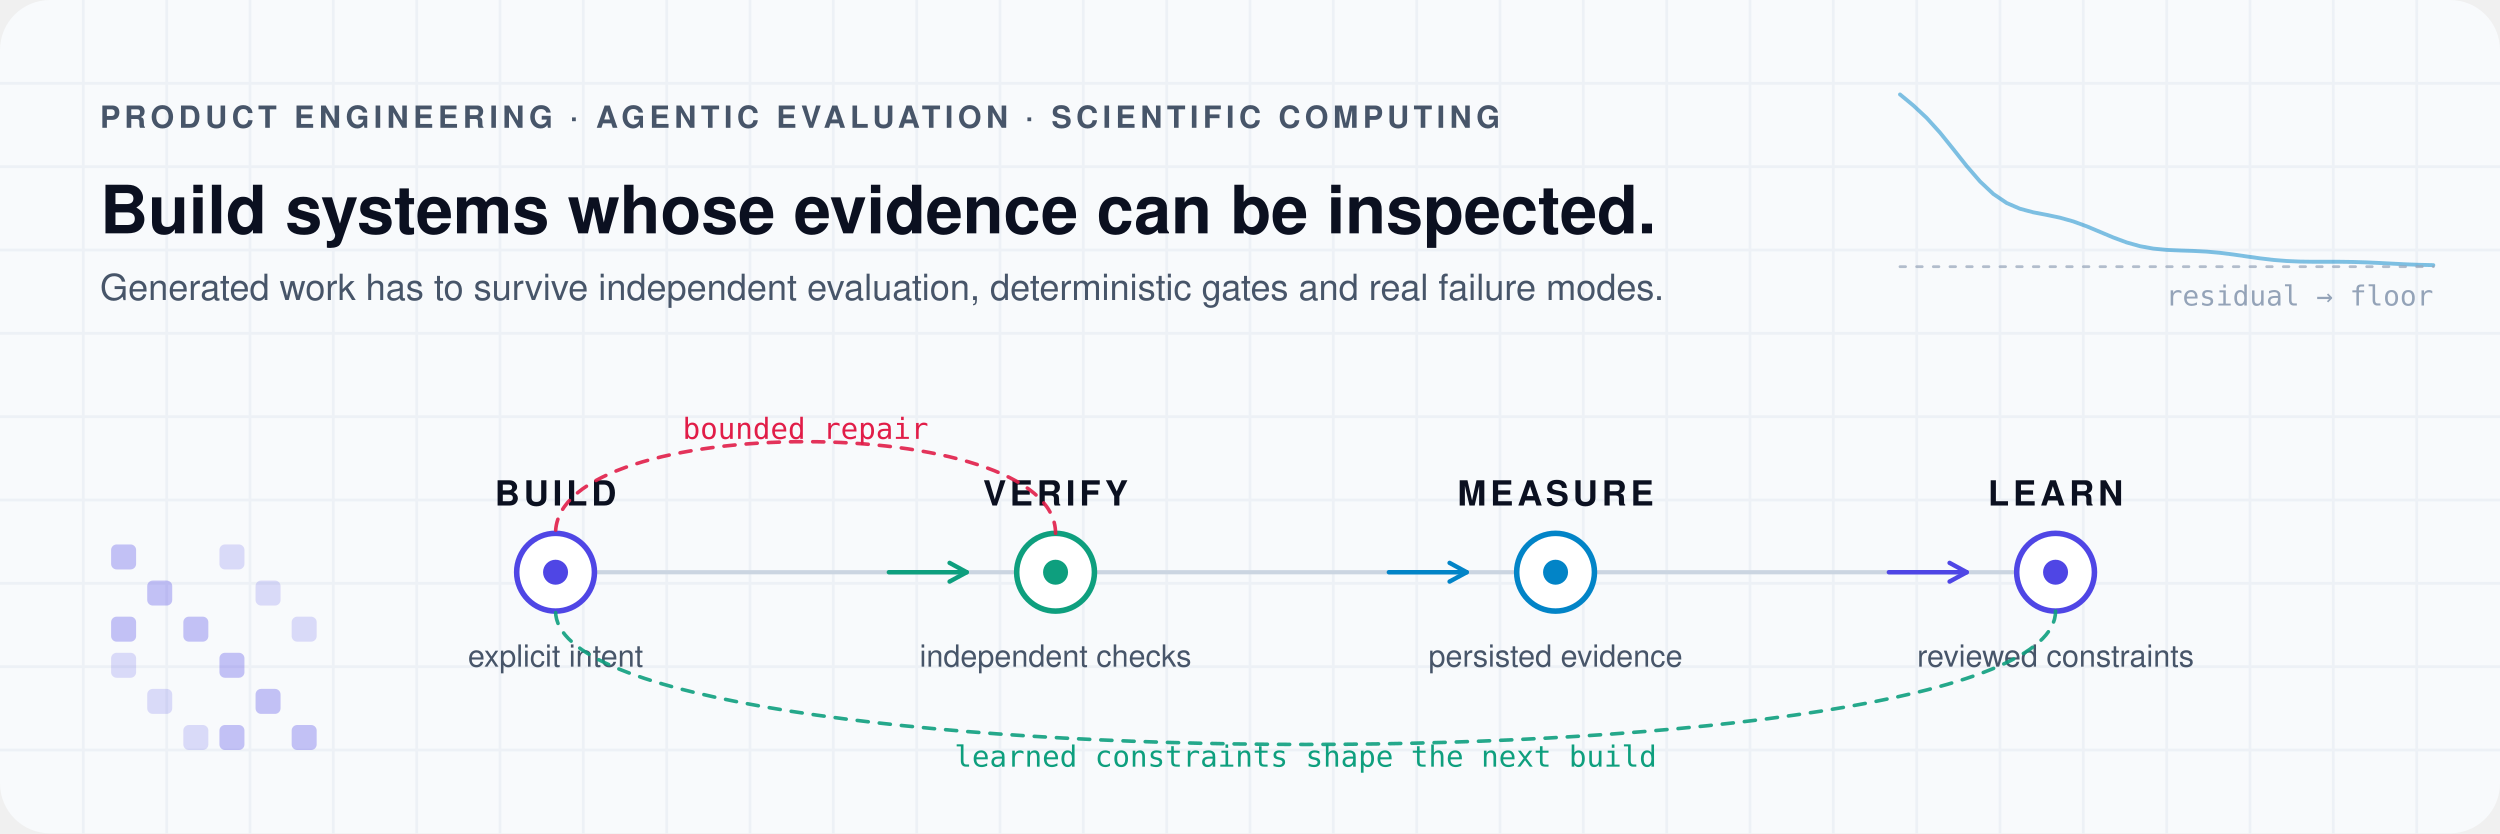
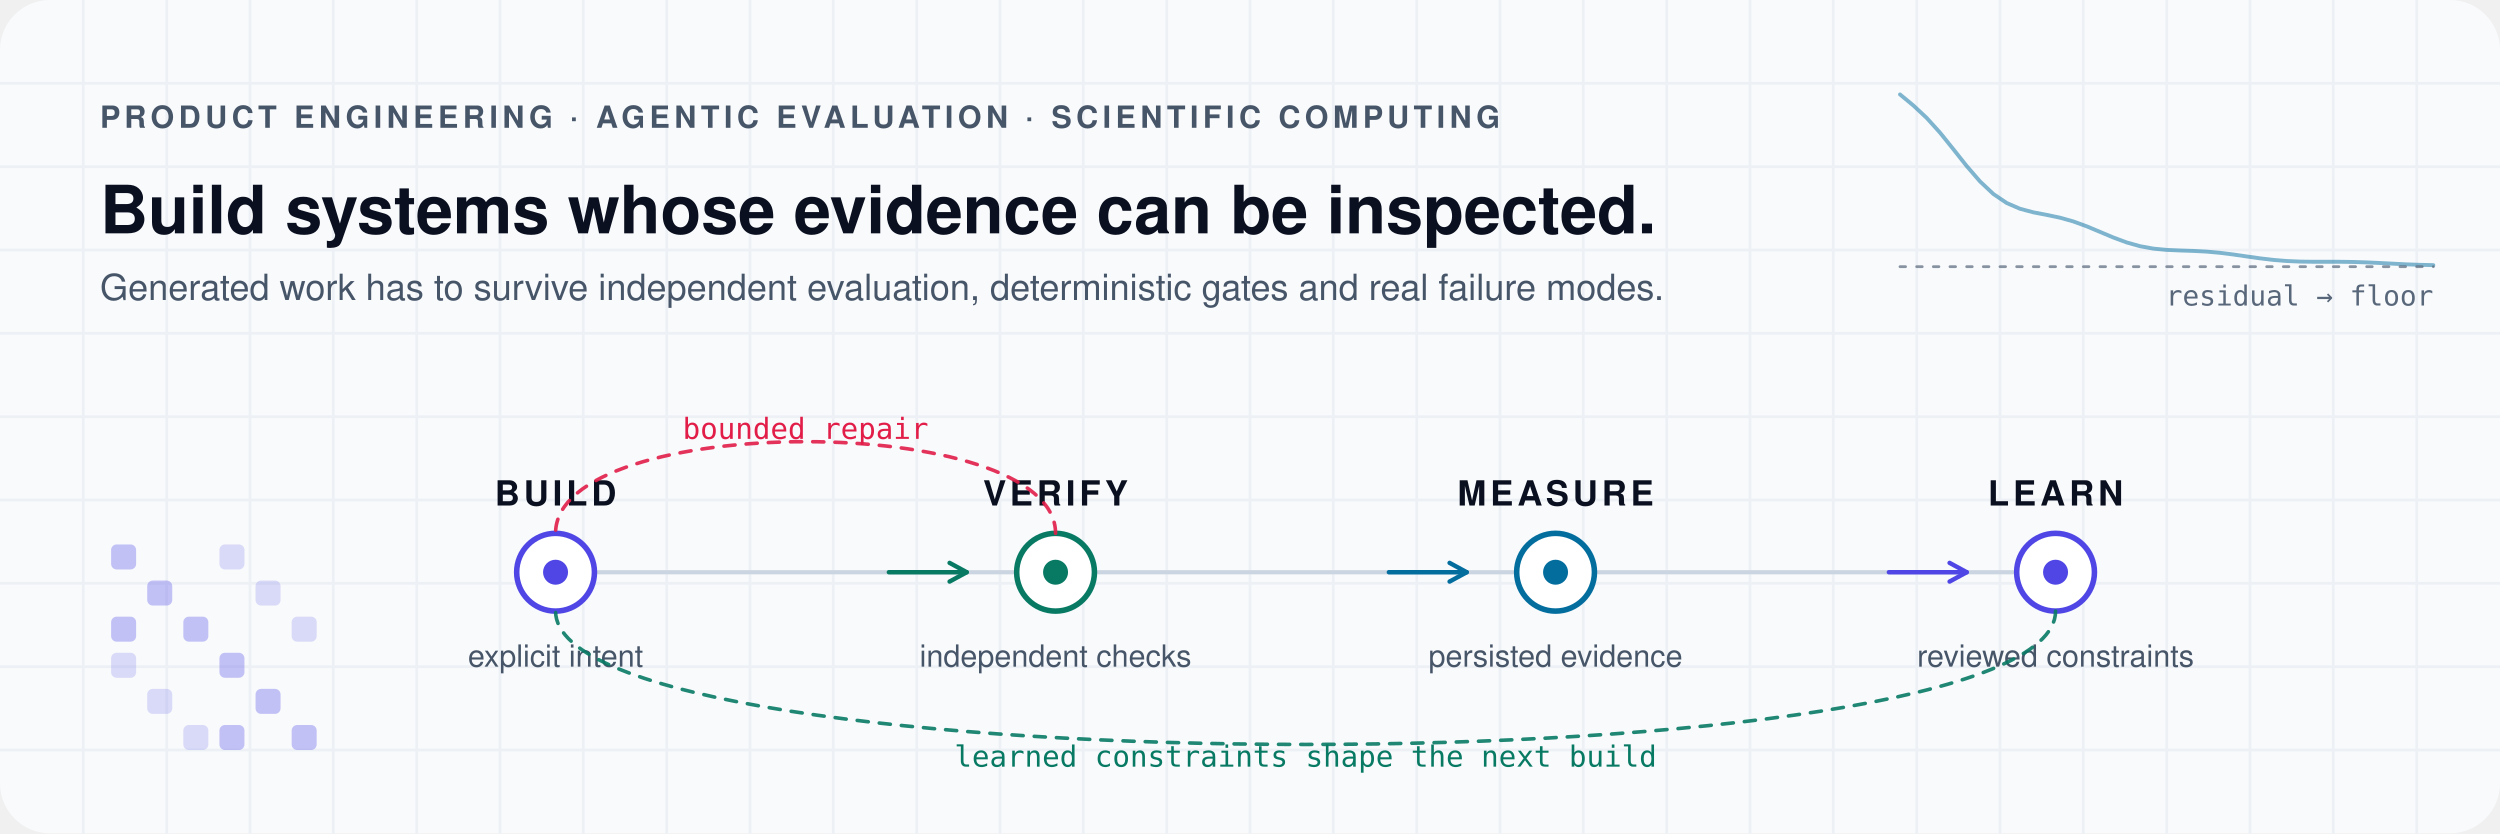
<svg xmlns="http://www.w3.org/2000/svg" width="900" height="300" viewBox="0 0 900 300" role="img" aria-labelledby="title desc">
  <g font-family="-apple-system,BlinkMacSystemFont,'Segoe UI',Helvetica,Arial,sans-serif">
    <rect x="0" y="0" width="900" height="300" rx="18" fill="#F8FAFC" />
    <path d="M 30 0 V 300 M 60 0 V 300 M 90 0 V 300 M 120 0 V 300 M 150 0 V 300 M 180 0 V 300 M 210 0 V 300 M 240 0 V 300 M 270 0 V 300 M 300 0 V 300 M 330 0 V 300 M 360 0 V 300 M 390 0 V 300 M 420 0 V 300 M 450 0 V 300 M 480 0 V 300 M 510 0 V 300 M 540 0 V 300 M 570 0 V 300 M 600 0 V 300 M 630 0 V 300 M 660 0 V 300 M 690 0 V 300 M 720 0 V 300 M 750 0 V 300 M 780 0 V 300 M 810 0 V 300 M 840 0 V 300 M 870 0 V 300 M 0 30 H 900 M 0 60 H 900 M 0 90 H 900 M 0 120 H 900 M 0 150 H 900 M 0 180 H 900 M 0 210 H 900 M 0 240 H 900 M 0 270 H 900" stroke="#E2E8F0" stroke-width="1" fill="none" stroke-linecap="butt" stroke-linejoin="round" opacity="0.5" />
-     <path d="M 684 34 L 688.8 37.97 L 693.6 42.45 L 698.4 47.75 L 703.2 53.71 L 708 59.77 L 712.8 65.31 L 717.6 69.83 L 722.4 73.08 L 727.2 75.16 L 732 76.44 L 736.8 77.36 L 741.6 78.37 L 746.4 79.72 L 751.2 81.47 L 756 83.48 L 760.8 85.5 L 765.6 87.28 L 770.4 88.63 L 775.2 89.5 L 780 89.96 L 784.8 90.17 L 789.6 90.33 L 794.4 90.58 L 799.2 91.02 L 804 91.62 L 808.8 92.32 L 813.6 93 L 818.4 93.57 L 823.2 93.96 L 828 94.17 L 832.8 94.24 L 837.6 94.24 L 842.4 94.24 L 847.2 94.31 L 852 94.46 L 856.8 94.68 L 861.6 94.93 L 866.4 95.17 L 871.2 95.34 L 876 95.45" stroke="#0284C7" stroke-width="1.4" fill="none" stroke-linecap="round" stroke-linejoin="round" opacity="0.5" />
-     <path d="M 684 96 L 876 96" stroke="#94A3B8" stroke-width="1" fill="none" stroke-linecap="round" stroke-linejoin="round" stroke-dasharray="2 4" opacity="0.7" />
-     <text x="876" y="110" fill="#94A3B8" font-size="10" font-weight="400" text-anchor="end" font-family="ui-monospace,SFMono-Regular,Menlo,Consolas,monospace">residual → floor</text>
+     <path d="M 684 34 L 688.8 37.97 L 693.6 42.45 L 698.4 47.75 L 703.2 53.71 L 708 59.77 L 712.8 65.31 L 717.6 69.83 L 722.4 73.08 L 727.2 75.16 L 732 76.44 L 736.8 77.36 L 741.6 78.37 L 746.4 79.72 L 751.2 81.47 L 756 83.48 L 760.8 85.5 L 765.6 87.28 L 770.4 88.63 L 775.2 89.5 L 780 89.96 L 784.8 90.17 L 789.6 90.33 L 794.4 90.58 L 799.2 91.02 L 804 91.62 L 808.8 92.32 L 813.6 93 L 818.4 93.57 L 823.2 93.96 L 828 94.17 L 832.8 94.24 L 837.6 94.24 L 842.4 94.24 L 847.2 94.31 L 852 94.46 L 856.8 94.68 L 861.6 94.93 L 866.4 95.17 L 871.2 95.34 L 876 95.45" stroke="#036D9E" stroke-width="1.4" fill="none" stroke-linecap="round" stroke-linejoin="round" opacity="0.5" />
+     <path d="M 684 96 L 876 96" stroke="#59677B" stroke-width="1" fill="none" stroke-linecap="round" stroke-linejoin="round" stroke-dasharray="2 4" opacity="0.7" />
+     <text x="876" y="110" fill="#59677B" font-size="10" font-weight="400" text-anchor="end" font-family="ui-monospace,SFMono-Regular,Menlo,Consolas,monospace">residual → floor</text>
    <rect x="40" y="196" width="9" height="9" rx="2" fill="#4F46E5" opacity="0.32" />
    <rect x="79" y="196" width="9" height="9" rx="2" fill="#4F46E5" opacity="0.18" />
    <rect x="53" y="209" width="9" height="9" rx="2" fill="#4F46E5" opacity="0.32" />
    <rect x="92" y="209" width="9" height="9" rx="2" fill="#4F46E5" opacity="0.18" />
    <rect x="66" y="222" width="9" height="9" rx="2" fill="#4F46E5" opacity="0.32" />
    <rect x="105" y="222" width="9" height="9" rx="2" fill="#4F46E5" opacity="0.18" />
    <rect x="40" y="235" width="9" height="9" rx="2" fill="#4F46E5" opacity="0.18" />
    <rect x="79" y="235" width="9" height="9" rx="2" fill="#4F46E5" opacity="0.32" />
    <rect x="53" y="248" width="9" height="9" rx="2" fill="#4F46E5" opacity="0.18" />
    <rect x="92" y="248" width="9" height="9" rx="2" fill="#4F46E5" opacity="0.32" />
    <rect x="66" y="261" width="9" height="9" rx="2" fill="#4F46E5" opacity="0.18" />
    <rect x="105" y="261" width="9" height="9" rx="2" fill="#4F46E5" opacity="0.32" />
    <rect x="40" y="222" width="9" height="9" rx="2" fill="#4F46E5" opacity="0.32" />
    <rect x="79" y="261" width="9" height="9" rx="2" fill="#4F46E5" opacity="0.32" />
    <text x="36" y="46" fill="#475569" font-size="11" font-weight="700" text-anchor="start" letter-spacing="1.6">PRODUCT ENGINEERING · AGENTIC EVALUATION · SCIENTIFIC COMPUTING</text>
    <text x="36" y="84" fill="#0B1020" font-size="24" font-weight="650" text-anchor="start">Build systems whose evidence can be inspected.</text>
    <text x="36" y="108" fill="#475569" font-size="13" font-weight="400" text-anchor="start">Generated work has to survive independent evaluation, deterministic gates and real failure modes.</text>
    <path d="M 200 206 L 740 206" stroke="#CBD5E1" stroke-width="1.5" fill="none" stroke-linecap="round" stroke-linejoin="round" />
    <circle cx="200" cy="206" r="14" fill="#FFFFFF" stroke="#4F46E5" stroke-width="2" />
    <circle cx="200" cy="206" r="4.5" fill="#4F46E5" />
    <text x="200" y="182" fill="#0B1020" font-size="12.5" font-weight="700" text-anchor="middle" letter-spacing="1.4">BUILD</text>
    <text x="200" y="240" fill="#475569" font-size="11" font-weight="400" text-anchor="middle">explicit intent</text>
-     <path d="M 320 206 L 348 206" stroke="#0E9F7E" stroke-width="1.6" fill="none" stroke-linecap="round" stroke-linejoin="round" />
-     <path d="M 341.86 209.36 L 348 206 L 341.86 202.64" stroke="#0E9F7E" stroke-width="1.6" fill="none" stroke-linecap="round" stroke-linejoin="round" />
-     <circle cx="380" cy="206" r="14" fill="#FFFFFF" stroke="#0E9F7E" stroke-width="2" />
-     <circle cx="380" cy="206" r="4.5" fill="#0E9F7E" />
+     <path d="M 320 206 L 348 206" stroke="#087A64" stroke-width="1.6" fill="none" stroke-linecap="round" stroke-linejoin="round" />
+     <path d="M 341.86 209.36 L 348 206 L 341.86 202.64" stroke="#087A64" stroke-width="1.6" fill="none" stroke-linecap="round" stroke-linejoin="round" />
+     <circle cx="380" cy="206" r="14" fill="#FFFFFF" stroke="#087A64" stroke-width="2" />
+     <circle cx="380" cy="206" r="4.5" fill="#087A64" />
    <text x="380" y="182" fill="#0B1020" font-size="12.5" font-weight="700" text-anchor="middle" letter-spacing="1.4">VERIFY</text>
    <text x="380" y="240" fill="#475569" font-size="11" font-weight="400" text-anchor="middle">independent checks</text>
-     <path d="M 500 206 L 528 206" stroke="#0284C7" stroke-width="1.6" fill="none" stroke-linecap="round" stroke-linejoin="round" />
-     <path d="M 521.86 209.36 L 528 206 L 521.86 202.64" stroke="#0284C7" stroke-width="1.6" fill="none" stroke-linecap="round" stroke-linejoin="round" />
-     <circle cx="560" cy="206" r="14" fill="#FFFFFF" stroke="#0284C7" stroke-width="2" />
-     <circle cx="560" cy="206" r="4.5" fill="#0284C7" />
+     <path d="M 500 206 L 528 206" stroke="#036D9E" stroke-width="1.6" fill="none" stroke-linecap="round" stroke-linejoin="round" />
+     <path d="M 521.86 209.36 L 528 206 L 521.86 202.64" stroke="#036D9E" stroke-width="1.6" fill="none" stroke-linecap="round" stroke-linejoin="round" />
+     <circle cx="560" cy="206" r="14" fill="#FFFFFF" stroke="#036D9E" stroke-width="2" />
+     <circle cx="560" cy="206" r="4.5" fill="#036D9E" />
    <text x="560" y="182" fill="#0B1020" font-size="12.5" font-weight="700" text-anchor="middle" letter-spacing="1.4">MEASURE</text>
    <text x="560" y="240" fill="#475569" font-size="11" font-weight="400" text-anchor="middle">persisted evidence</text>
    <path d="M 680 206 L 708 206" stroke="#4F46E5" stroke-width="1.6" fill="none" stroke-linecap="round" stroke-linejoin="round" />
    <path d="M 701.86 209.36 L 708 206 L 701.86 202.64" stroke="#4F46E5" stroke-width="1.6" fill="none" stroke-linecap="round" stroke-linejoin="round" />
    <circle cx="740" cy="206" r="14" fill="#FFFFFF" stroke="#4F46E5" stroke-width="2" />
    <circle cx="740" cy="206" r="4.5" fill="#4F46E5" />
    <text x="740" y="182" fill="#0B1020" font-size="12.5" font-weight="700" text-anchor="middle" letter-spacing="1.4">LEARN</text>
    <text x="740" y="240" fill="#475569" font-size="11" font-weight="400" text-anchor="middle">reviewed constraints</text>
    <path d="M 380 192 C 380 148, 200 148, 200 192" stroke="#E11D48" stroke-width="1.3" fill="none" stroke-linecap="round" stroke-linejoin="round" stroke-dasharray="4 4" opacity="0.9" />
    <text x="290" y="158" fill="#E11D48" font-size="10.5" font-weight="400" text-anchor="middle" font-family="ui-monospace,SFMono-Regular,Menlo,Consolas,monospace">bounded repair</text>
-     <path d="M 740 220 C 740 284, 200 284, 200 220" stroke="#0E9F7E" stroke-width="1.3" fill="none" stroke-linecap="round" stroke-linejoin="round" stroke-dasharray="4 4" opacity="0.9" />
-     <text x="470" y="276" fill="#0E9F7E" font-size="10.5" font-weight="400" text-anchor="middle" font-family="ui-monospace,SFMono-Regular,Menlo,Consolas,monospace">learned constraints shape the next build</text>
+     <path d="M 740 220 C 740 284, 200 284, 200 220" stroke="#087A64" stroke-width="1.3" fill="none" stroke-linecap="round" stroke-linejoin="round" stroke-dasharray="4 4" opacity="0.9" />
+     <text x="470" y="276" fill="#087A64" font-size="10.5" font-weight="400" text-anchor="middle" font-family="ui-monospace,SFMono-Regular,Menlo,Consolas,monospace">learned constraints shape the next build</text>
  </g>
</svg>
